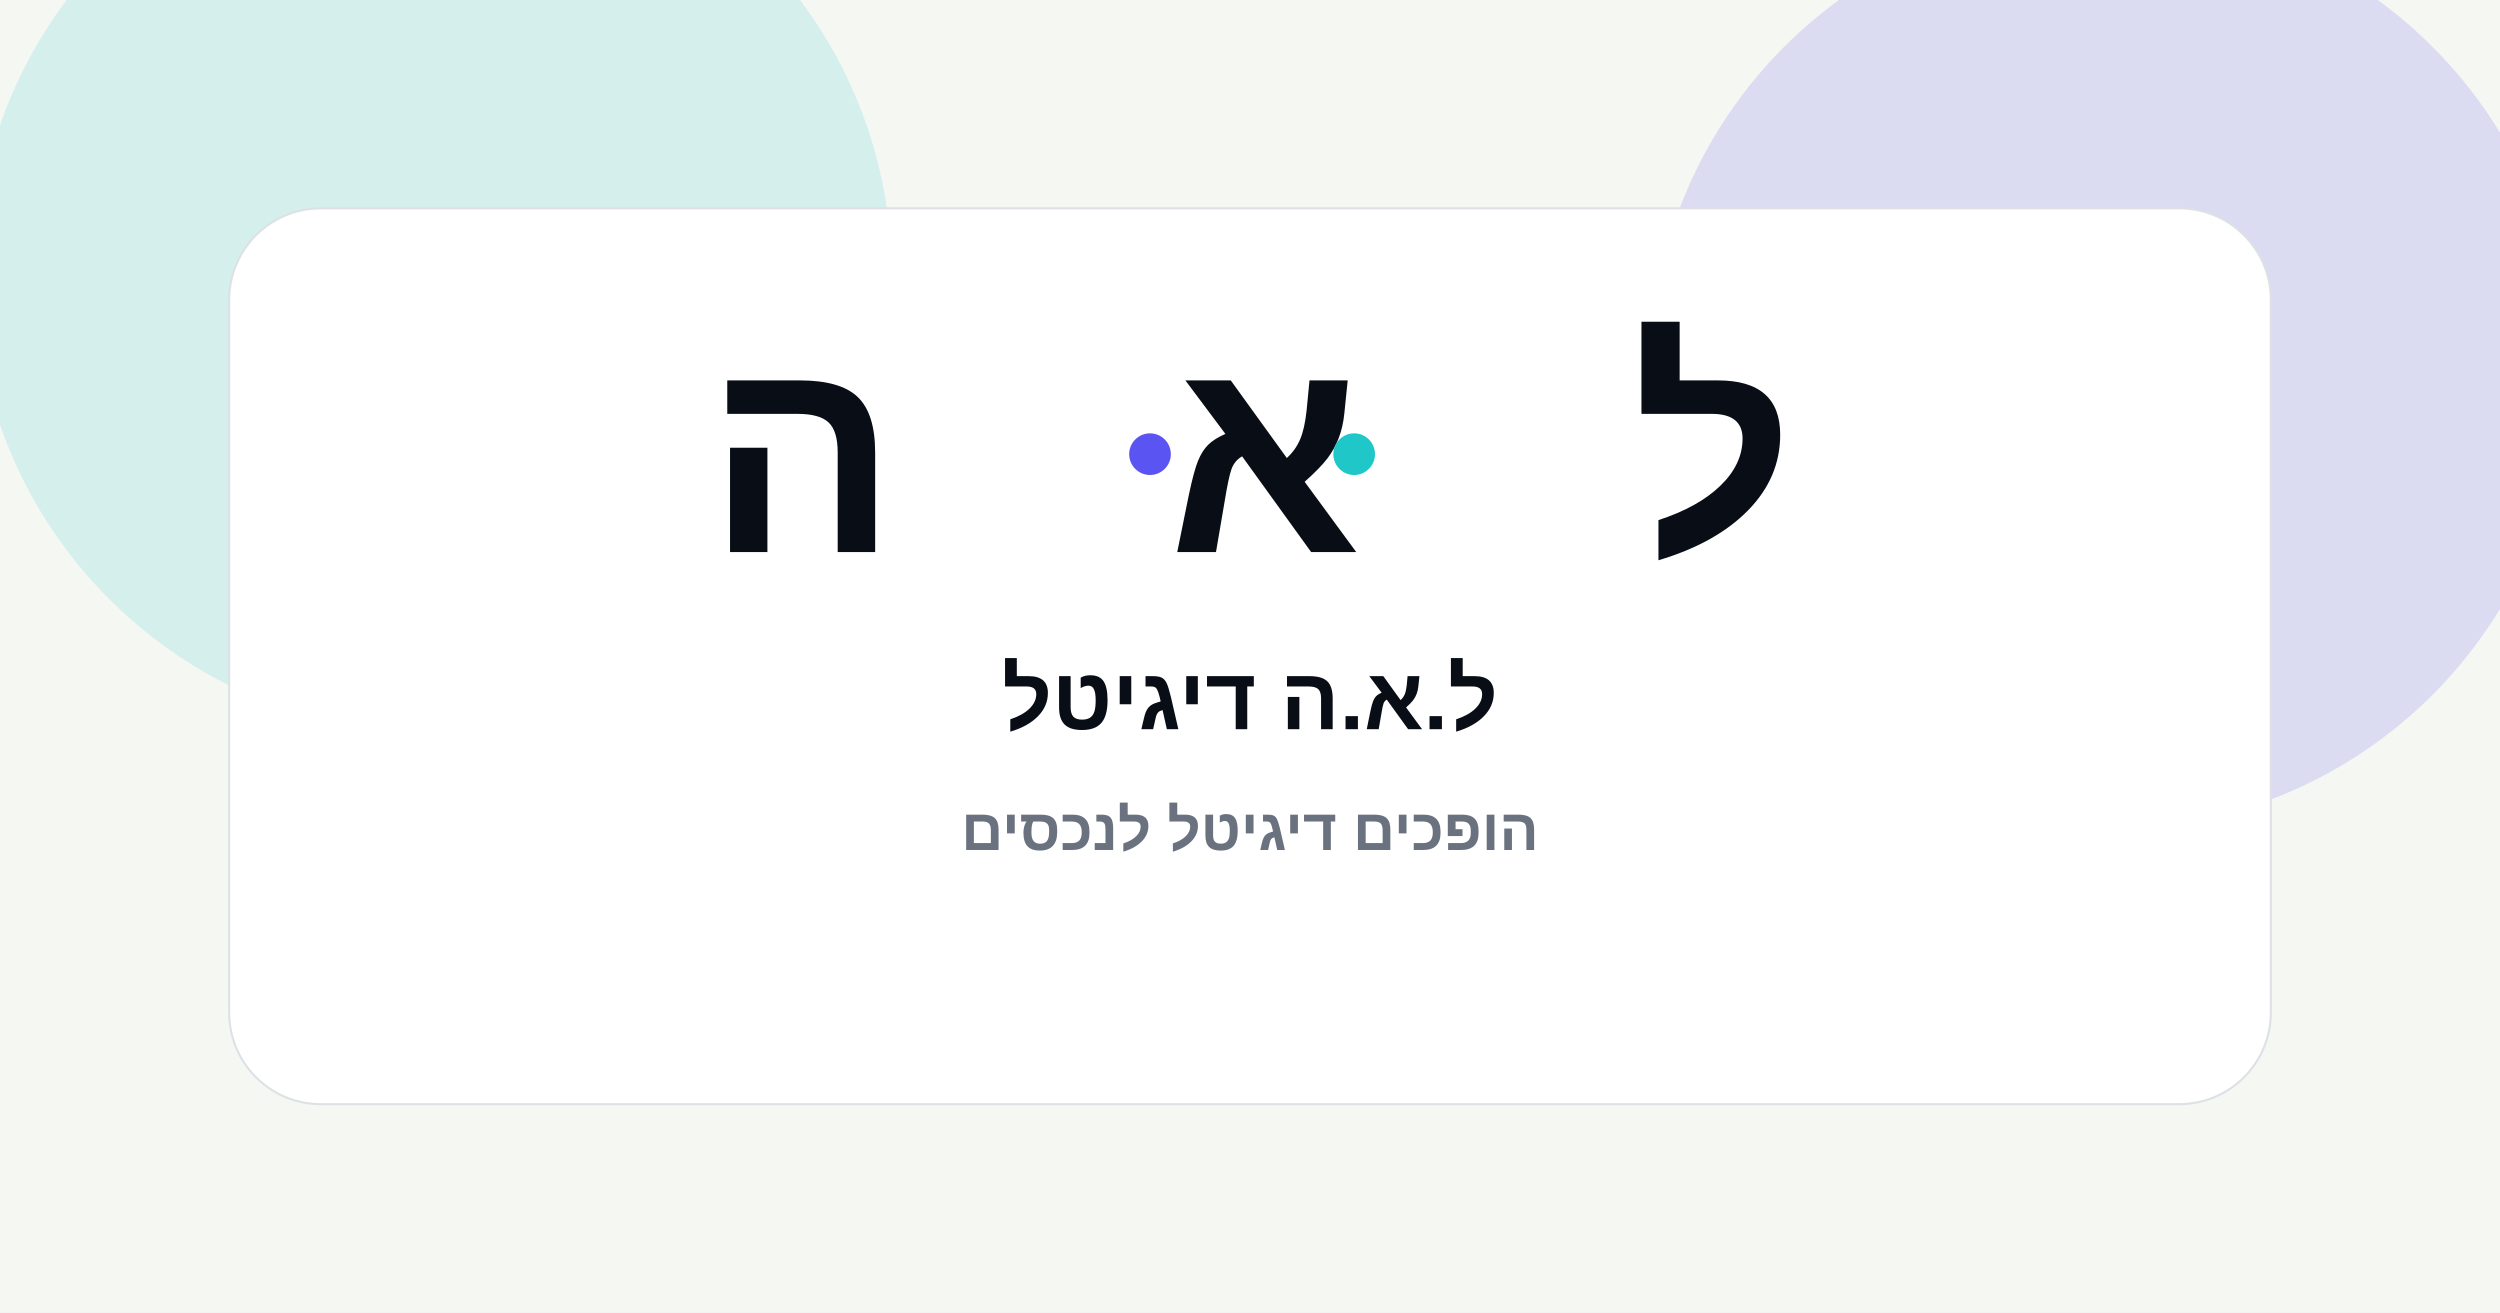
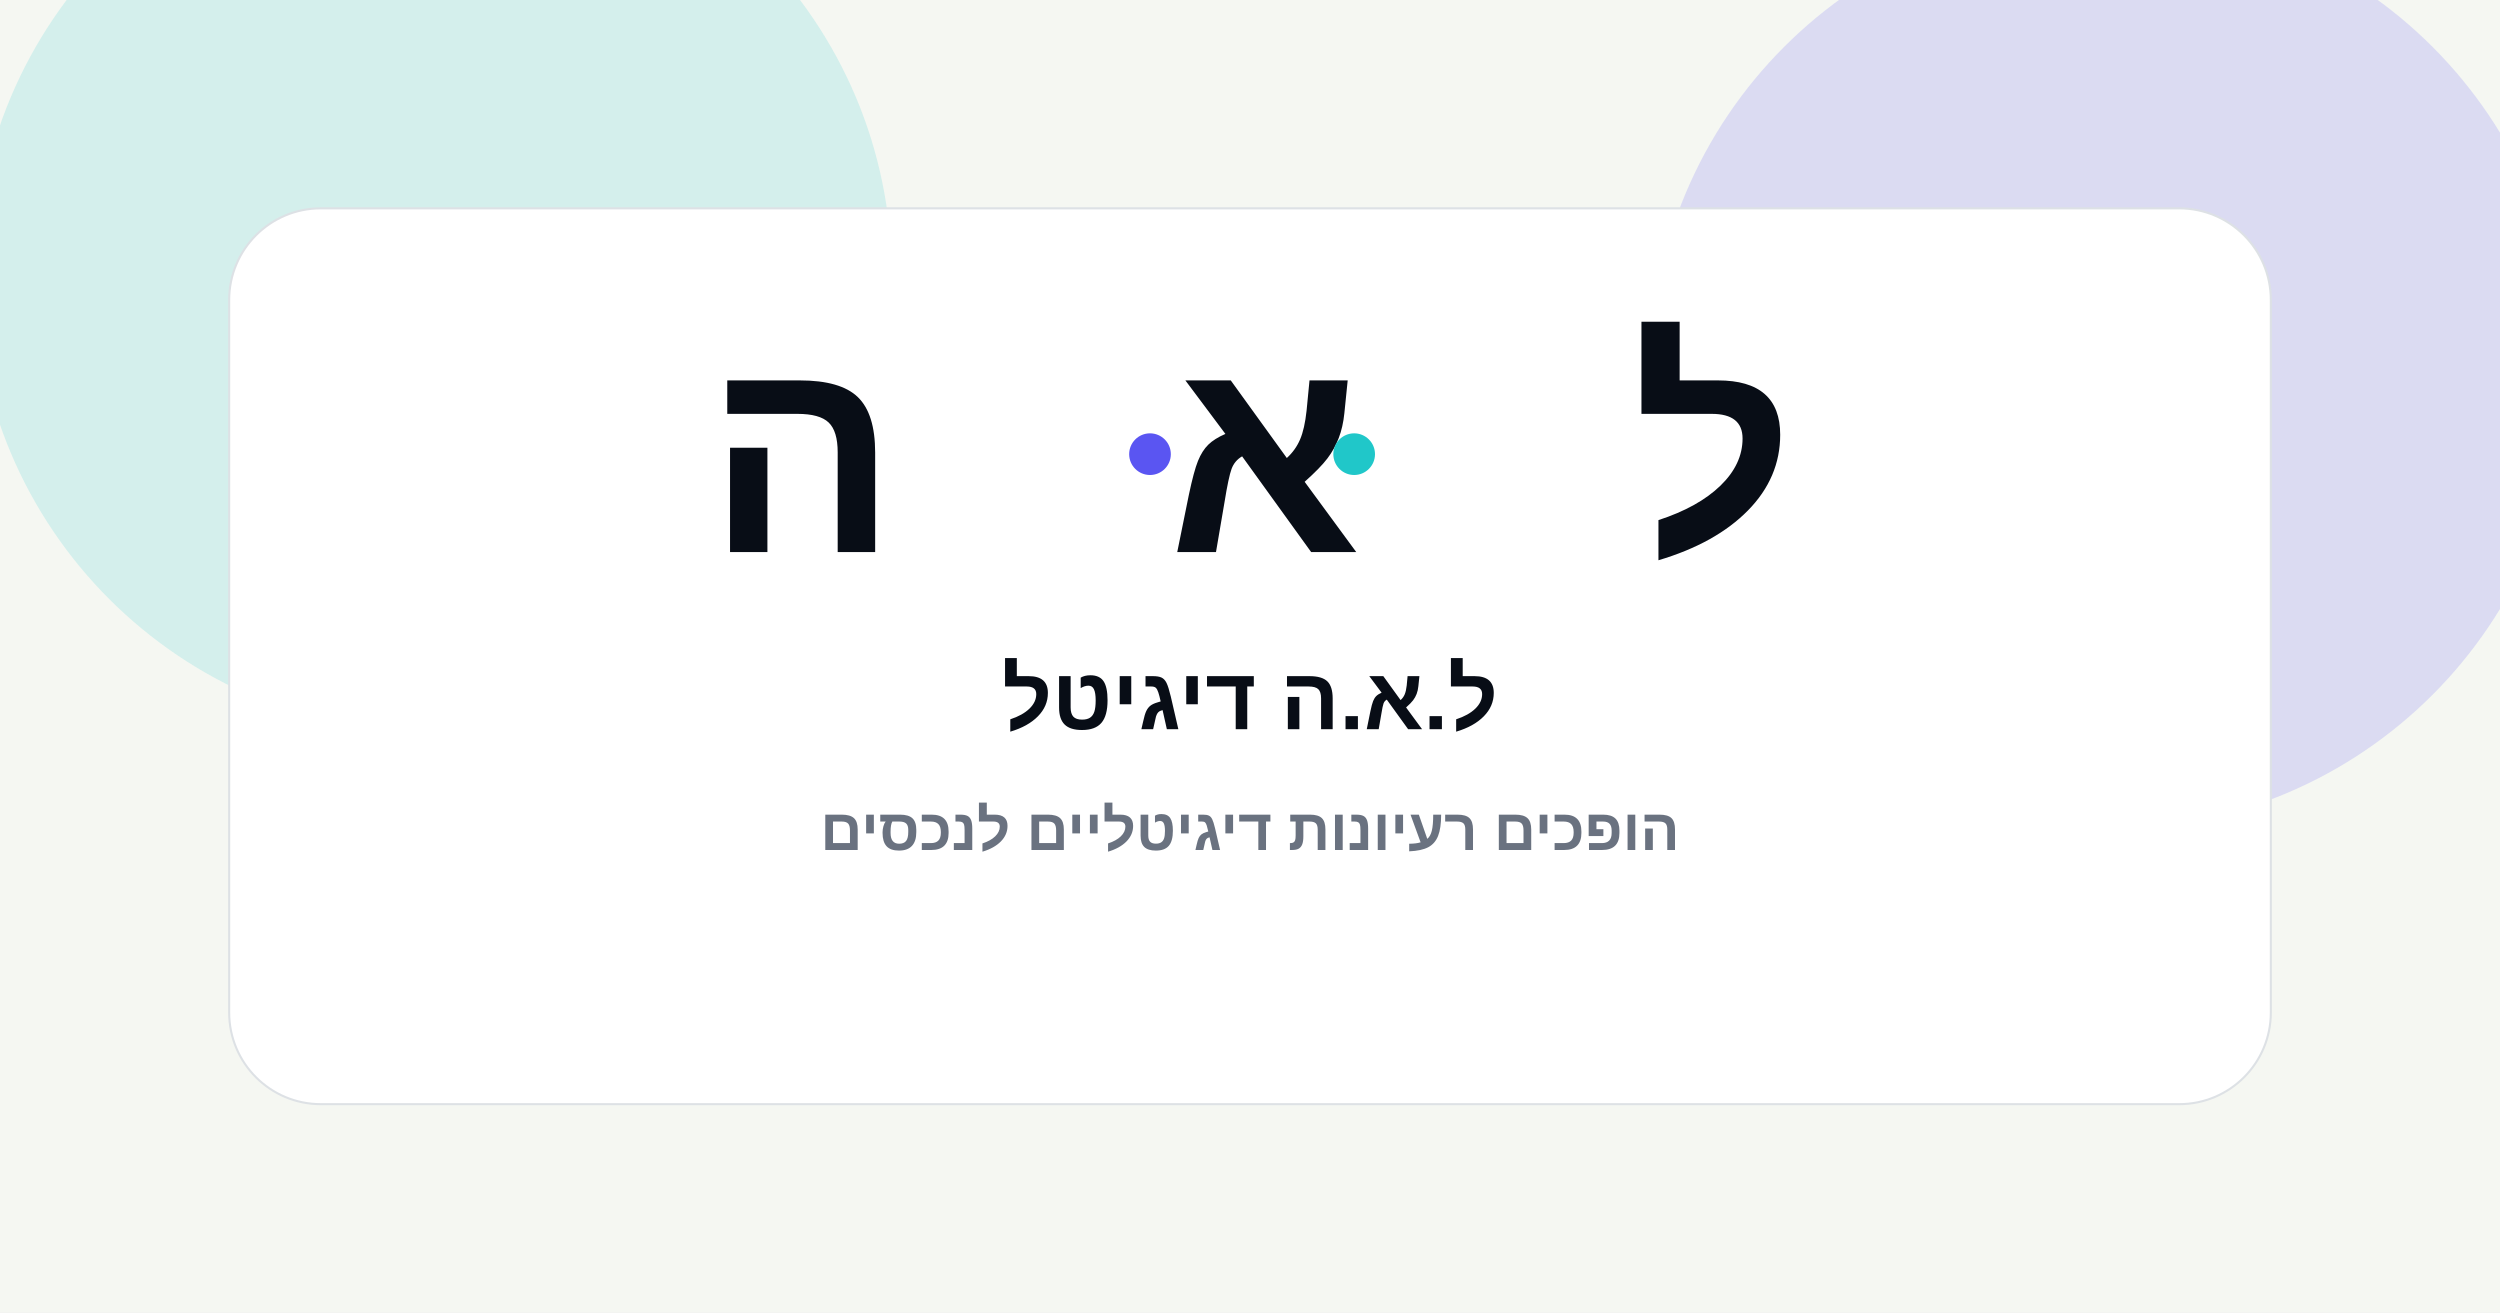
<svg xmlns="http://www.w3.org/2000/svg" width="1200" height="630" viewBox="0 0 1200 630" fill="none">
  <rect width="1200" height="630" fill="#F5F7F2" />
  <circle cx="208" cy="132" r="220" fill="#20C7C9" fill-opacity="0.16" />
  <circle cx="1012" cy="178" r="220" fill="#5A55F2" fill-opacity="0.17" />
  <rect x="110" y="100" width="980" height="430" rx="44" fill="white" stroke="#DDE1E5" />
  <text x="600" y="265" text-anchor="middle" direction="rtl" unicode-bidi="bidi-override" font-family="Segoe UI, Arial, sans-serif" font-size="136" font-weight="900" letter-spacing="46" fill="#080D16">ל א ה</text>
  <circle cx="552" cy="218" r="10" fill="#5A55F2" />
  <circle cx="650" cy="218" r="10" fill="#20C7C9" />
  <text x="600" y="350" text-anchor="middle" direction="rtl" font-family="Segoe UI, Arial, sans-serif" font-size="42" font-weight="900" fill="#080D16">ל.א.ה דיגיטל</text>
-   <text x="600" y="408" text-anchor="middle" direction="rtl" font-family="Segoe UI, Arial, sans-serif" font-size="28" font-weight="600" fill="#6A7280">הופכים דיגיטל לנכסים</text>
+   <text x="600" y="408" text-anchor="middle" direction="rtl" font-family="Segoe UI, Arial, sans-serif" font-size="28" font-weight="600" fill="#6A7280">הופכים רעיונות דיגיטליים לנכסים</text>
</svg>
